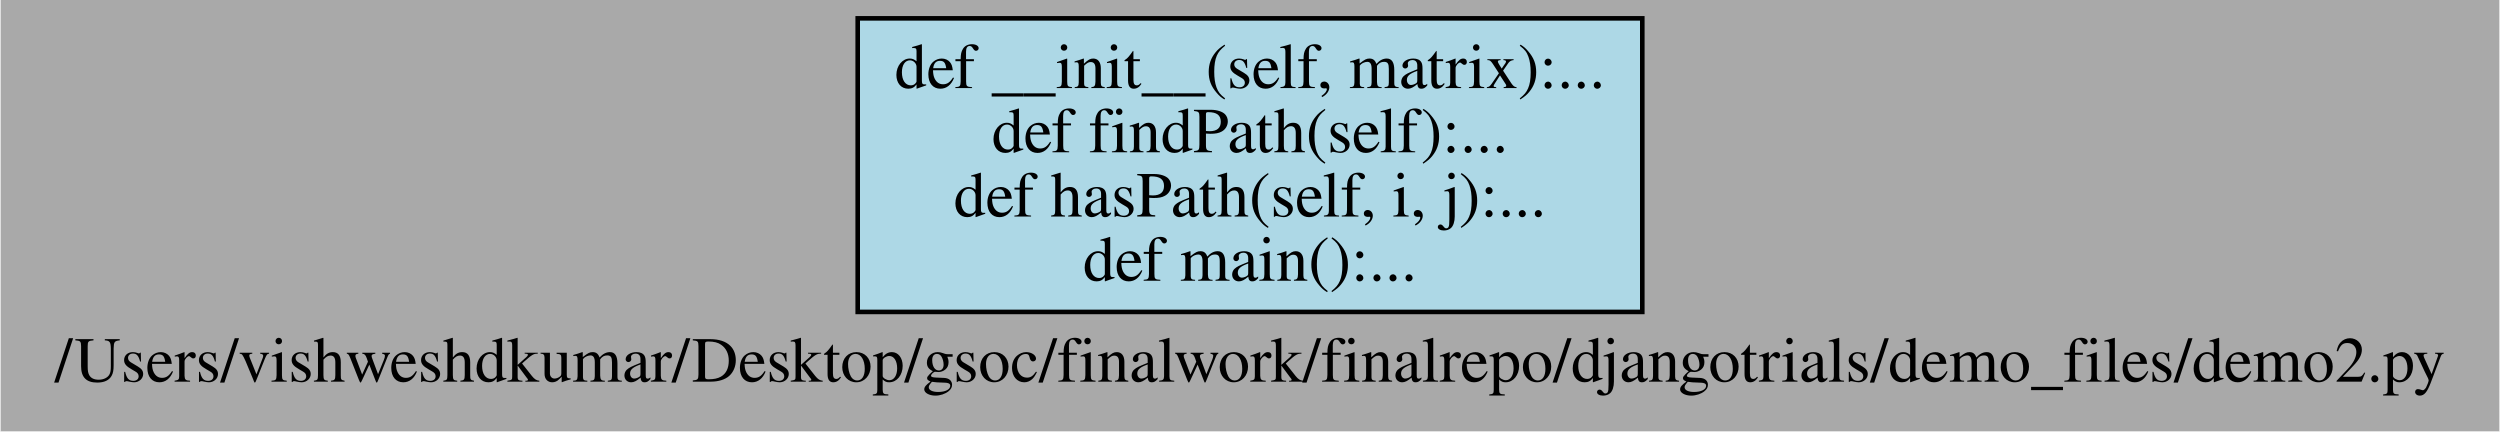
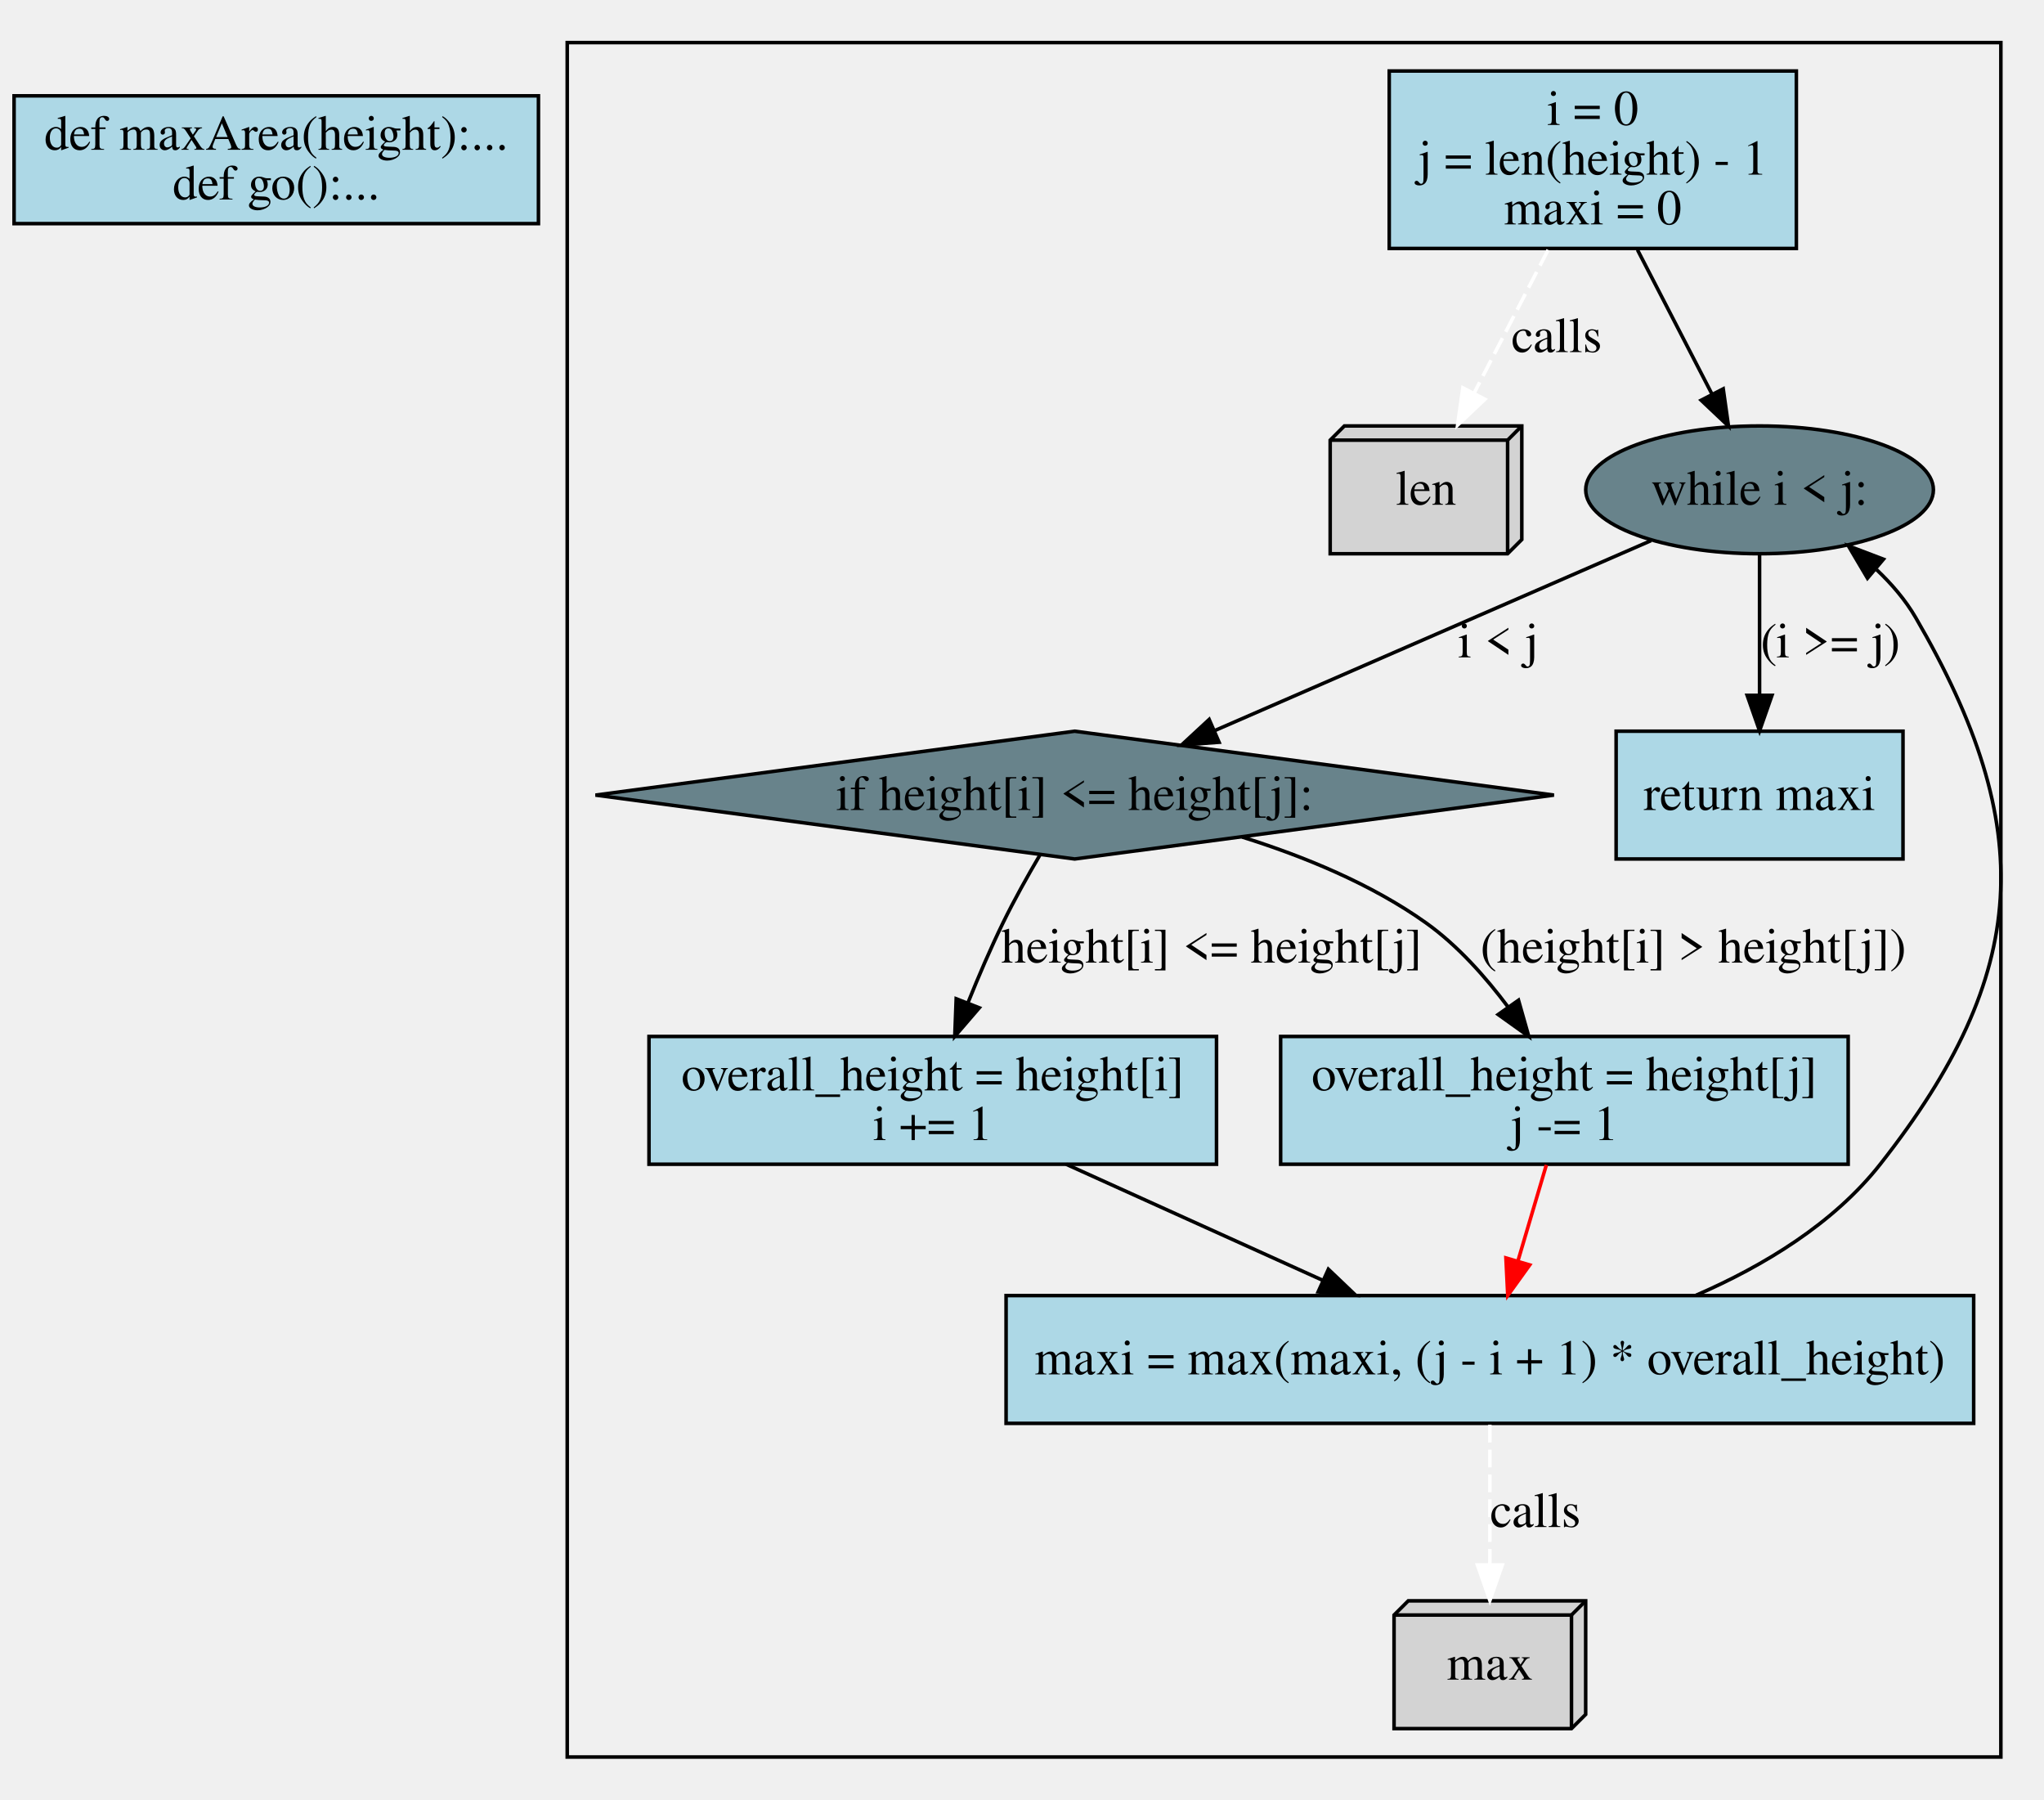
- <svg xmlns="http://www.w3.org/2000/svg" width="545pt" height="94pt" viewBox="0.00 0.00 544.66 94.00">
-   <g id="graph0" class="graph" transform="scale(1 1) rotate(0) translate(4 90)">
-     <polygon fill="darkgray" stroke="transparent" points="-4,4 -4,-90 540.66,-90 540.66,4 -4,4" />
-     <text text-anchor="middle" x="268.33" y="-6.8" font-family="Times,serif" font-size="14.00">/Users/vishweshdkumar/Desktop/gsoc/finalwork/finalrepo/djangotrials/demo_files/demo2.py</text>
+ <svg xmlns="http://www.w3.org/2000/svg" width="576pt" height="507pt" viewBox="0.00 0.00 575.69 507.00">
+   <g id="graph0" class="graph" transform="scale(1 1) rotate(0) translate(4 503)">
+     <g id="clust1" class="cluster">
+       <polygon fill="transparent" stroke="black" points="155.69,-8 155.69,-491 559.69,-491 559.69,-8 155.69,-8" />
+     </g>
    <g id="node1" class="node">
-       <polygon fill="lightblue" stroke="black" points="353.85,-86 182.81,-86 182.81,-22 353.85,-22 353.85,-86" />
-       <text text-anchor="middle" x="268.33" y="-70.8" font-family="Times,serif" font-size="14.00">def __init__(self, matrix):...</text>
-       <text text-anchor="middle" x="268.33" y="-56.8" font-family="Times,serif" font-size="14.00">def findPath(self):...</text>
-       <text text-anchor="middle" x="268.33" y="-42.8" font-family="Times,serif" font-size="14.00">def hasPath(self, i, j):...</text>
-       <text text-anchor="middle" x="268.33" y="-28.8" font-family="Times,serif" font-size="14.00">def main():...</text>
+       <polygon fill="lightblue" stroke="black" points="147.58,-476 -0.19,-476 -0.19,-440 147.58,-440 147.58,-476" />
+       <text text-anchor="middle" x="73.69" y="-460.8" font-family="Times,serif" font-size="14.00">def maxArea(height):...</text>
+       <text text-anchor="middle" x="73.69" y="-446.8" font-family="Times,serif" font-size="14.00">def go():...</text>
+     </g>
+     <g id="node2" class="node">
+       <polygon fill="lightblue" stroke="black" points="502.06,-483 387.33,-483 387.33,-433 502.06,-433 502.06,-483" />
+       <text text-anchor="middle" x="444.69" y="-467.8" font-family="Times,serif" font-size="14.00">i = 0</text>
+       <text text-anchor="middle" x="444.69" y="-453.8" font-family="Times,serif" font-size="14.00">j = len(height) - 1</text>
+       <text text-anchor="middle" x="444.69" y="-439.8" font-family="Times,serif" font-size="14.00">maxi = 0</text>
+     </g>
+     <g id="node3" class="node">
+       <polygon fill="lightgrey" stroke="black" points="424.69,-383 374.69,-383 370.69,-379 370.69,-347 420.69,-347 424.69,-351 424.69,-383" />
+       <polyline fill="none" stroke="black" points="420.69,-379 370.69,-379 " />
+       <polyline fill="none" stroke="black" points="420.69,-379 420.69,-347 " />
+       <polyline fill="none" stroke="black" points="420.69,-379 424.69,-383 " />
+       <text text-anchor="middle" x="397.69" y="-360.8" font-family="Times,serif" font-size="14.00">len</text>
+     </g>
+     <g id="edge1" class="edge">
+       <path fill="none" stroke="white" stroke-dasharray="5,2" d="M432.1,-432.61C425.68,-420.2 417.88,-405.08 411.32,-392.39" />
+       <polygon fill="white" stroke="white" points="414.3,-390.52 406.6,-383.24 408.08,-393.73 414.3,-390.52" />
+       <text text-anchor="middle" x="434.52" y="-403.8" font-family="Times,serif" font-size="14.00">calls</text>
+     </g>
+     <g id="node4" class="node">
+       <ellipse fill="#68838b" stroke="black" cx="491.69" cy="-365" rx="48.99" ry="18" />
+       <text text-anchor="middle" x="491.69" y="-360.8" font-family="Times,serif" font-size="14.00">while i &lt; j:</text>
+     </g>
+     <g id="edge10" class="edge">
+       <path fill="none" stroke="black" d="M457.29,-432.61C463.75,-420.11 471.61,-404.88 478.2,-392.13" />
+       <polygon fill="black" stroke="black" points="481.45,-393.45 482.93,-382.96 475.23,-390.24 481.45,-393.45" />
+     </g>
+     <g id="node5" class="node">
+       <polygon fill="#68838b" stroke="black" points="298.69,-297 163.65,-279 298.69,-261 433.74,-279 298.69,-297" />
+       <text text-anchor="middle" x="298.69" y="-274.8" font-family="Times,serif" font-size="14.00">if height[i] &lt;= height[j]:</text>
+     </g>
+     <g id="edge8" class="edge">
+       <path fill="none" stroke="black" d="M461.11,-350.69C427.84,-336.21 374.54,-313.01 338.14,-297.17" />
+       <polygon fill="black" stroke="black" points="339.38,-293.89 328.81,-293.11 336.59,-300.31 339.38,-293.89" />
+       <text text-anchor="middle" x="418.03" y="-317.8" font-family="Times,serif" font-size="14.00">i &lt; j</text>
+     </g>
+     <g id="node10" class="node">
+       <polygon fill="lightblue" stroke="black" points="532.11,-297 451.27,-297 451.27,-261 532.11,-261 532.11,-297" />
+       <text text-anchor="middle" x="491.69" y="-274.8" font-family="Times,serif" font-size="14.00">return maxi</text>
+     </g>
+     <g id="edge9" class="edge">
+       <path fill="none" stroke="black" d="M491.69,-346.6C491.69,-335.26 491.69,-320.23 491.69,-307.32" />
+       <polygon fill="black" stroke="black" points="495.19,-307.1 491.69,-297.1 488.19,-307.1 495.19,-307.1" />
+       <text text-anchor="middle" x="511.64" y="-317.8" font-family="Times,serif" font-size="14.00">(i &gt;= j)</text>
+     </g>
+     <g id="node6" class="node">
+       <polygon fill="lightblue" stroke="black" points="338.66,-211 178.73,-211 178.73,-175 338.66,-175 338.66,-211" />
+       <text text-anchor="middle" x="258.69" y="-195.8" font-family="Times,serif" font-size="14.00">overall_height = height[i]</text>
+       <text text-anchor="middle" x="258.69" y="-181.8" font-family="Times,serif" font-size="14.00">i += 1</text>
+     </g>
+     <g id="edge5" class="edge">
+       <path fill="none" stroke="black" d="M288.96,-262.22C285.47,-256.3 281.63,-249.43 278.49,-243 275,-235.86 271.61,-227.94 268.65,-220.58" />
+       <polygon fill="black" stroke="black" points="271.81,-219.07 264.9,-211.04 265.3,-221.62 271.81,-219.07" />
+       <text text-anchor="middle" x="337.3" y="-231.8" font-family="Times,serif" font-size="14.00">height[i] &lt;= height[j]</text>
+     </g>
+     <g id="node9" class="node">
+       <polygon fill="lightblue" stroke="black" points="516.66,-211 356.73,-211 356.73,-175 516.66,-175 516.66,-211" />
+       <text text-anchor="middle" x="436.69" y="-195.8" font-family="Times,serif" font-size="14.00">overall_height = height[j]</text>
+       <text text-anchor="middle" x="436.69" y="-181.8" font-family="Times,serif" font-size="14.00">j -= 1</text>
+     </g>
+     <g id="edge7" class="edge">
+       <path fill="none" stroke="black" d="M345.87,-267.19C363.2,-261.77 382.33,-253.95 397.69,-243 406.59,-236.66 414.51,-227.74 420.86,-219.25" />
+       <polygon fill="black" stroke="black" points="423.76,-221.21 426.65,-211.02 418.03,-217.18 423.76,-221.21" />
+       <text text-anchor="middle" x="473.01" y="-231.8" font-family="Times,serif" font-size="14.00">(height[i] &gt; height[j])</text>
+     </g>
+     <g id="curr_block" class="node">
+       <polygon fill="lightblue" stroke="black" points="552.03,-138 279.36,-138 279.36,-102 552.03,-102 552.03,-138" />
+       <text text-anchor="middle" x="415.69" y="-115.8" font-family="Times,serif" font-size="14.00">maxi = max(maxi, (j - i + 1) * overall_height)</text>
+     </g>
+     <g id="edge4" class="edge">
+       <path fill="none" stroke="black" d="M296.3,-174.99C317.99,-165.19 345.45,-152.77 368.57,-142.31" />
+       <polygon fill="black" stroke="black" points="370.18,-145.42 377.85,-138.11 367.3,-139.05 370.18,-145.42" />
+     </g>
+     <g id="edge3" class="edge">
+       <path fill="none" stroke="black" d="M473.8,-138.09C492.88,-146.38 512.54,-158.28 525.69,-175 568.1,-228.91 570.18,-269.71 535.69,-329 532.81,-333.96 528.93,-338.48 524.67,-342.51" />
+       <polygon fill="black" stroke="black" points="522.1,-340.1 516.71,-349.22 526.61,-345.45 522.1,-340.1" />
+     </g>
+     <g id="node8" class="node">
+       <polygon fill="lightgrey" stroke="black" points="442.69,-52 392.69,-52 388.69,-48 388.69,-16 438.69,-16 442.69,-20 442.69,-52" />
+       <polyline fill="none" stroke="black" points="438.69,-48 388.69,-48 " />
+       <polyline fill="none" stroke="black" points="438.69,-48 438.69,-16 " />
+       <polyline fill="none" stroke="black" points="438.69,-48 442.69,-52 " />
+       <text text-anchor="middle" x="415.69" y="-29.8" font-family="Times,serif" font-size="14.00">max</text>
+     </g>
+     <g id="edge2" class="edge">
+       <path fill="none" stroke="white" stroke-dasharray="5,2" d="M415.69,-101.6C415.69,-90.26 415.69,-75.23 415.69,-62.32" />
+       <polygon fill="white" stroke="white" points="419.19,-62.1 415.69,-52.1 412.19,-62.1 419.19,-62.1" />
+       <text text-anchor="middle" x="428.52" y="-72.8" font-family="Times,serif" font-size="14.00">calls</text>
+     </g>
+     <g id="edge6" class="edge">
+       <path fill="none" stroke="red" d="M431.61,-174.81C429.21,-166.7 426.29,-156.84 423.61,-147.78" />
+       <polygon fill="red" stroke="red" points="426.92,-146.63 420.73,-138.03 420.21,-148.61 426.92,-146.63" />
    </g>
  </g>
</svg>
